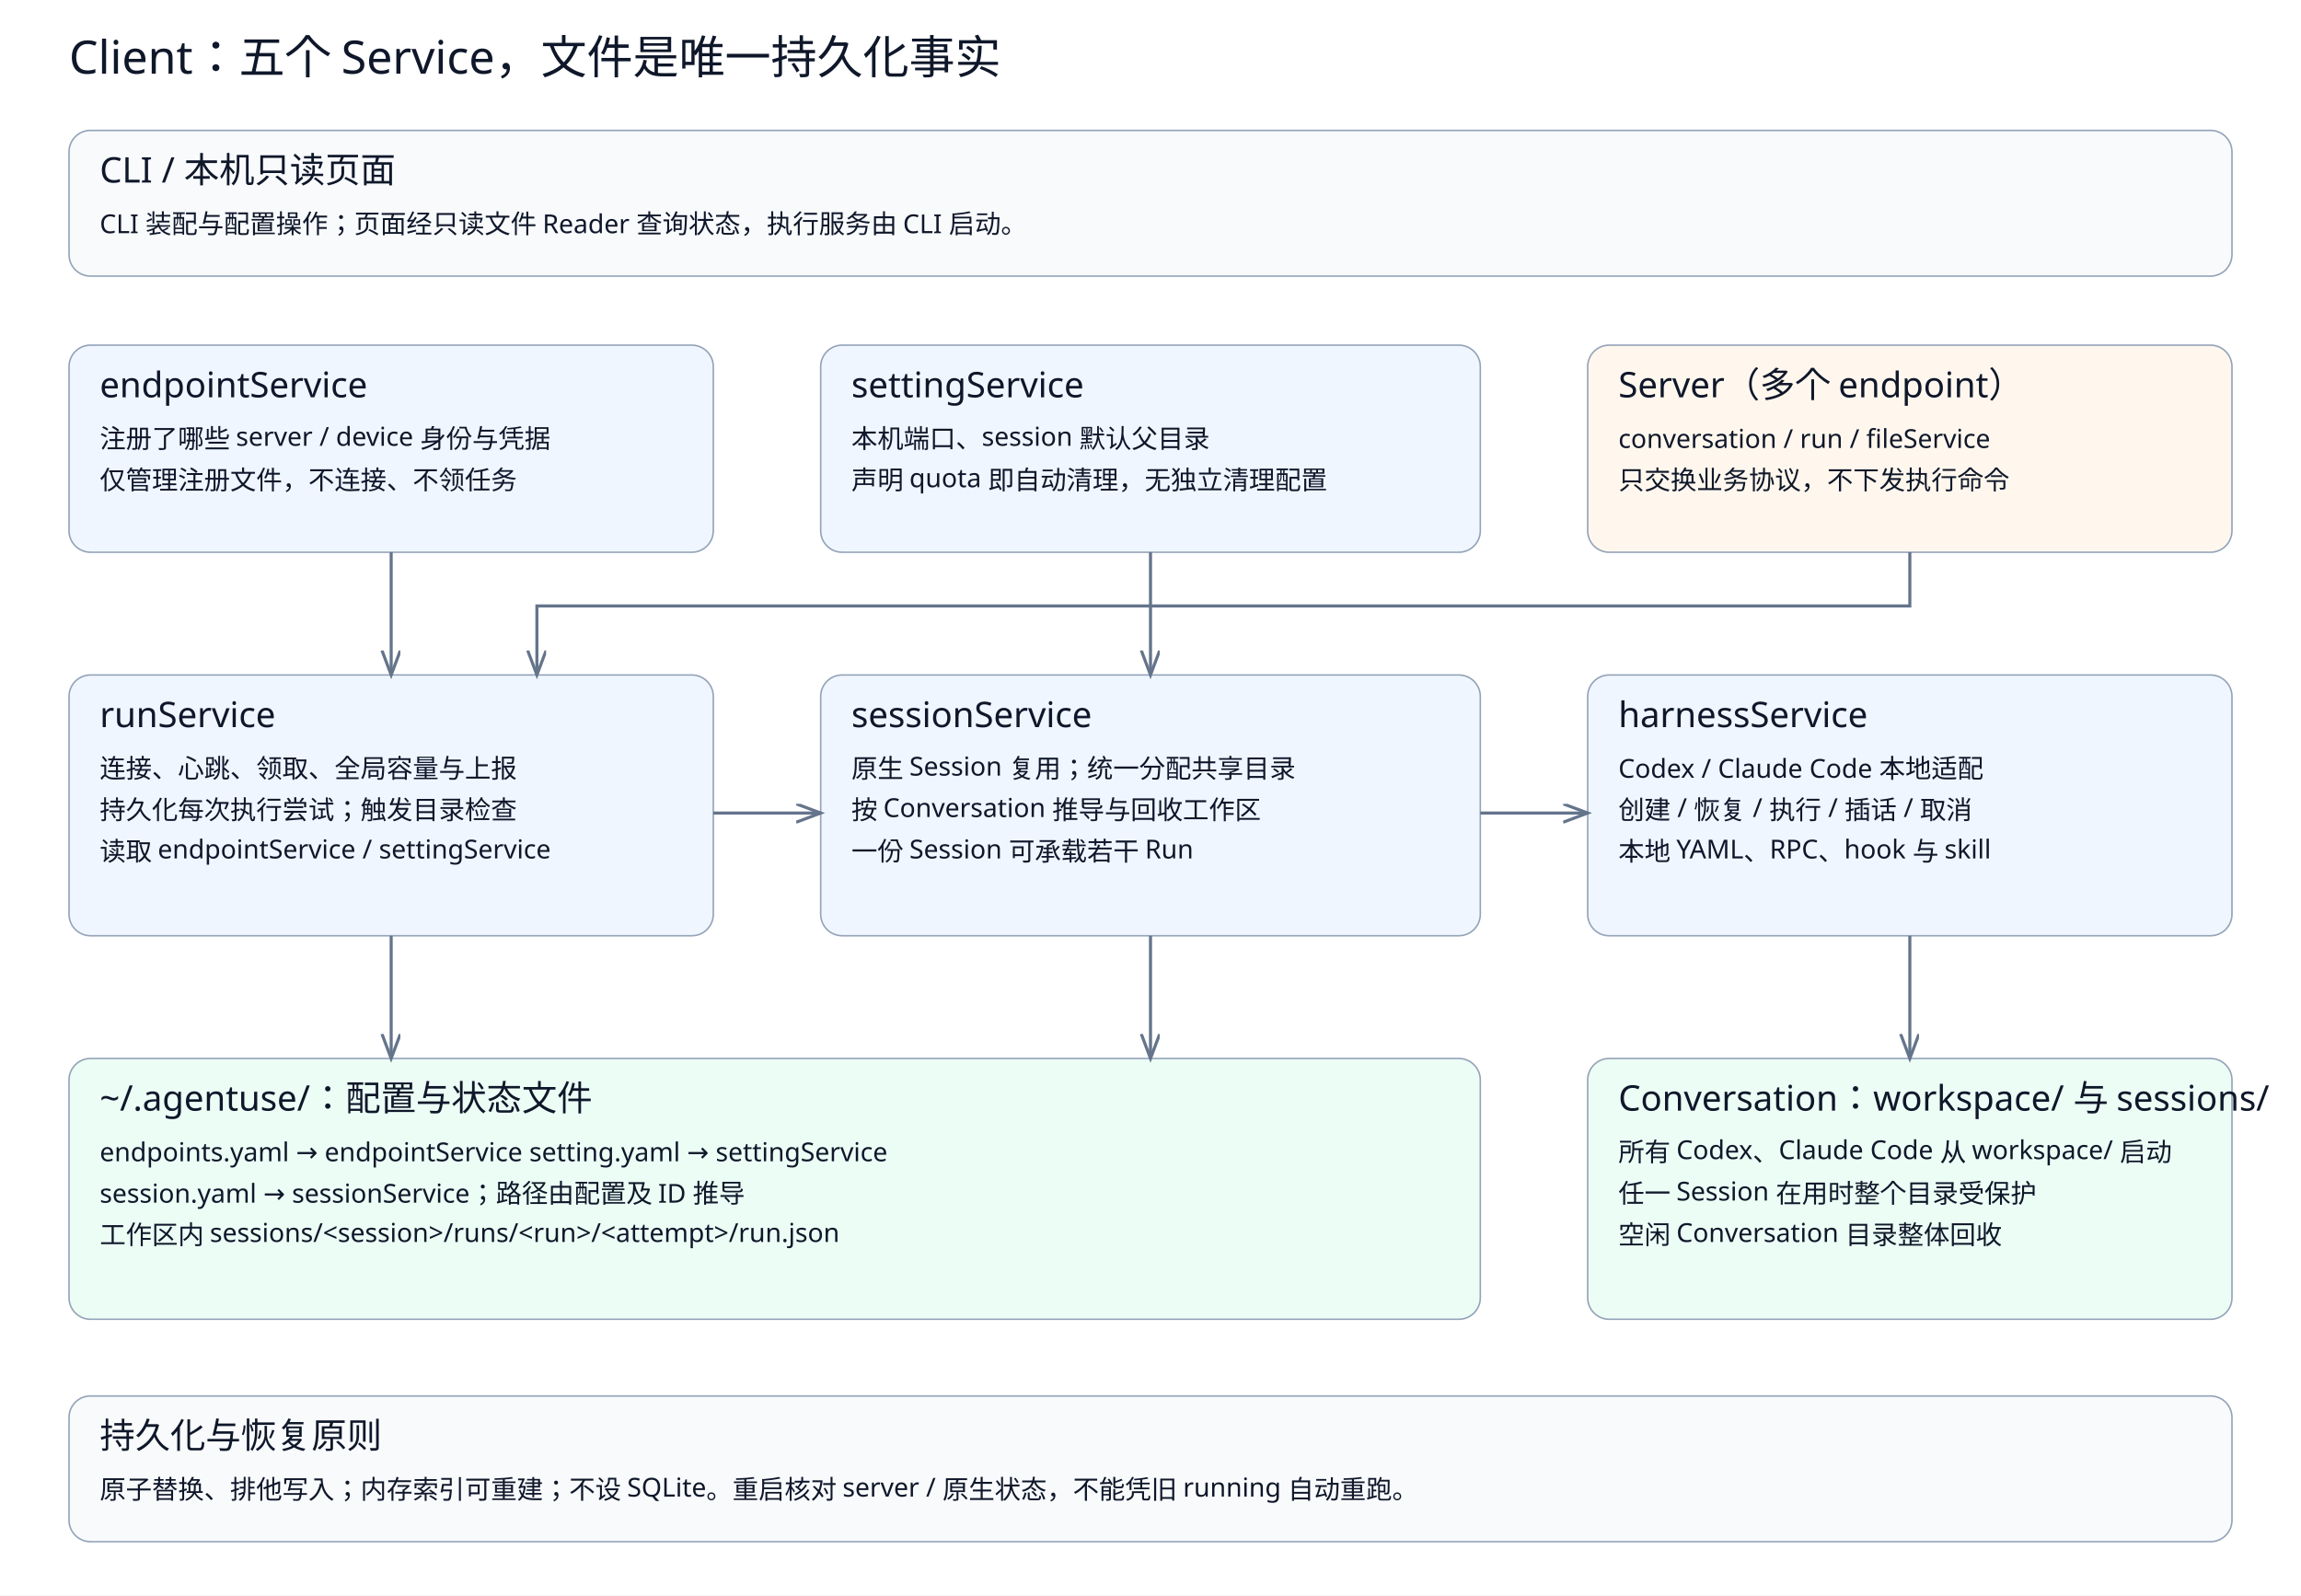
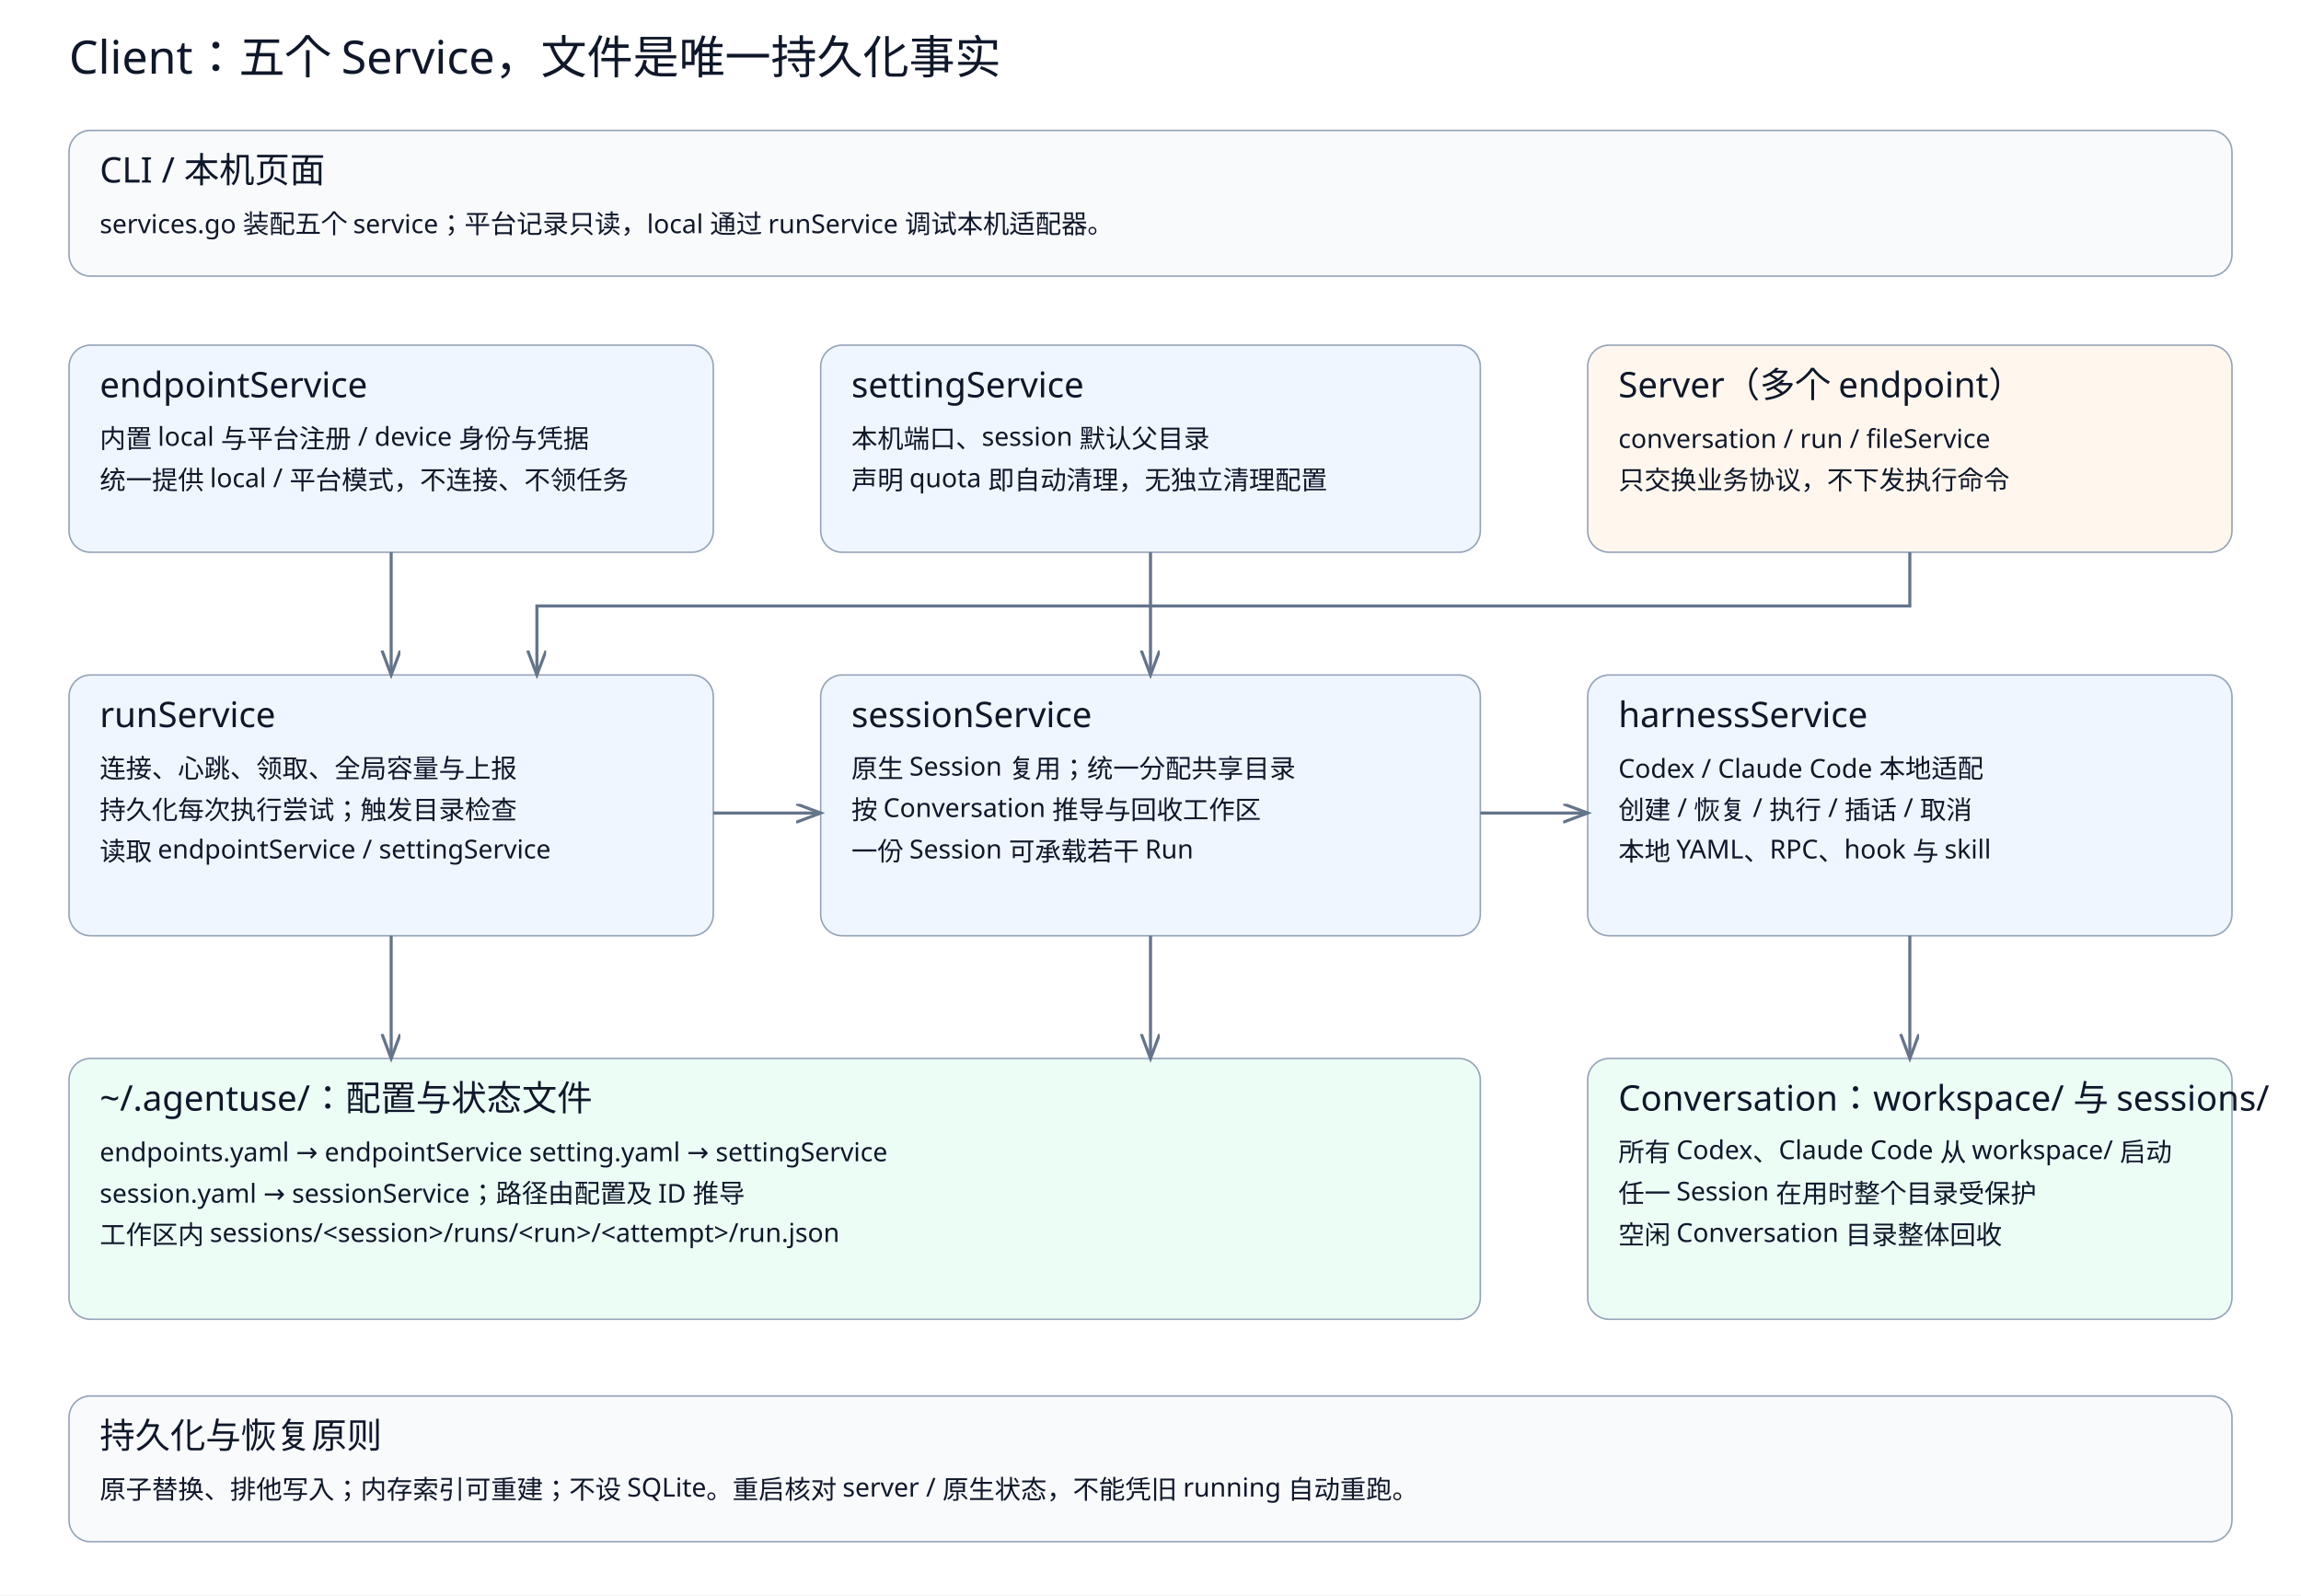
<svg xmlns="http://www.w3.org/2000/svg" width="1500" height="1040" viewBox="0 0 1500 1040">
  <defs>
    <marker id="arrow" markerWidth="10" markerHeight="10" refX="8" refY="3" orient="auto">
      <path d="M0,0 L8,3 L0,6" fill="none" stroke="#64748b" />
    </marker>
  </defs>
  <rect width="1500" height="1040" fill="#fff" />
  <g font-family="sans-serif" fill="#0f172a">
    <text x="45" y="48" font-size="30">Client：五个 Service，文件是唯一持久化事实</text>
    <rect x="45" y="85" width="1410" height="95" rx="14" fill="#f8fafc" stroke="#94a3b8" />
-     <text x="65" y="119" font-size="23">CLI / 本机只读页面</text>
-     <text x="65" y="152" font-size="17">CLI 装配与配置操作；页面经只读文件 Reader 查询状态，执行服务由 CLI 启动。</text>
+     <text x="65" y="119" font-size="23">CLI / 本机页面</text>
+     <text x="65" y="152" font-size="17">services.go 装配五个 service；平台记录只读，local 通过 runService 调试本机适配器。</text>
    <rect x="45" y="225" width="420" height="135" rx="14" fill="#eff6ff" stroke="#94a3b8" />
    <text x="65" y="259" font-size="23">endpointService</text>
-     <text x="65" y="292" font-size="17">注册了哪些 server / device 身份与凭据</text>
-     <text x="65" y="319" font-size="17">仅管理注册文件，不连接、不领任务</text>
+     <text x="65" y="292" font-size="17">内置 local 与平台注册 / device 身份与凭据</text>
+     <text x="65" y="319" font-size="17">统一提供 local / 平台模式，不连接、不领任务</text>
    <rect x="535" y="225" width="430" height="135" rx="14" fill="#eff6ff" stroke="#94a3b8" />
    <text x="555" y="259" font-size="23">settingService</text>
    <text x="555" y="292" font-size="17">本机端口、session 默认父目录</text>
    <text x="555" y="319" font-size="17">声明 quota 即自动清理，无独立清理配置</text>
    <rect x="1035" y="225" width="420" height="135" rx="14" fill="#fff7ed" stroke="#94a3b8" />
    <text x="1055" y="259" font-size="23">Server（多个 endpoint）</text>
    <text x="1055" y="292" font-size="17">conversation / run / fileService</text>
    <text x="1055" y="319" font-size="17">只交换业务协议，不下发执行命令</text>
    <rect x="45" y="440" width="420" height="170" rx="14" fill="#eff6ff" stroke="#94a3b8" />
    <text x="65" y="474" font-size="23">runService</text>
    <text x="65" y="507" font-size="17">连接、心跳、领取、全局容量与上报</text>
    <text x="65" y="534" font-size="17">持久化每次执行尝试；触发目录检查</text>
    <text x="65" y="561" font-size="17">读取 endpointService / settingService</text>
    <rect x="535" y="440" width="430" height="170" rx="14" fill="#eff6ff" stroke="#94a3b8" />
    <text x="555" y="474" font-size="23">sessionService</text>
    <text x="555" y="507" font-size="17">原生 Session 复用；统一分配共享目录</text>
    <text x="555" y="534" font-size="17">按 Conversation 推导与回收工作区</text>
    <text x="555" y="561" font-size="17">一份 Session 可承载若干 Run</text>
    <rect x="1035" y="440" width="420" height="170" rx="14" fill="#eff6ff" stroke="#94a3b8" />
    <text x="1055" y="474" font-size="23">harnessService</text>
    <text x="1055" y="507" font-size="17">Codex / Claude Code 本地适配</text>
    <text x="1055" y="534" font-size="17">创建 / 恢复 / 执行 / 插话 / 取消</text>
    <text x="1055" y="561" font-size="17">本地 YAML、RPC、hook 与 skill</text>
    <path d="M255,360 L255,440" stroke="#64748b" stroke-width="2" marker-end="url(#arrow)" fill="none" />
    <path d="M750,360 L750,440" stroke="#64748b" stroke-width="2" marker-end="url(#arrow)" fill="none" />
    <path d="M1245,360 L1245,395 L350,395 L350,440" stroke="#64748b" stroke-width="2" marker-end="url(#arrow)" fill="none" />
    <path d="M465,530 L535,530" stroke="#64748b" stroke-width="2" marker-end="url(#arrow)" fill="none" />
    <path d="M965,530 L1035,530" stroke="#64748b" stroke-width="2" marker-end="url(#arrow)" fill="none" />
    <rect x="45" y="690" width="920" height="170" rx="14" fill="#ecfdf5" stroke="#94a3b8" />
    <text x="65" y="724" font-size="23">~/.agentuse/：配置与状态文件</text>
    <text x="65" y="757" font-size="17">endpoints.yaml → endpointService      setting.yaml → settingService</text>
    <text x="65" y="784" font-size="17">session.yaml → sessionService；路径由配置及 ID 推导</text>
    <text x="65" y="811" font-size="17">工作区内 sessions/&lt;session&gt;/runs/&lt;run&gt;/&lt;attempt&gt;/run.json</text>
    <rect x="1035" y="690" width="420" height="170" rx="14" fill="#ecfdf5" stroke="#94a3b8" />
    <text x="1055" y="724" font-size="23">Conversation：workspace/ 与 sessions/</text>
    <text x="1055" y="757" font-size="17">所有 Codex、Claude Code 从 workspace/ 启动</text>
    <text x="1055" y="784" font-size="17">任一 Session 在用时整个目录受保护</text>
    <text x="1055" y="811" font-size="17">空闲 Conversation 目录整体回收</text>
    <path d="M255,610 L255,690" stroke="#64748b" stroke-width="2" marker-end="url(#arrow)" fill="none" />
    <path d="M750,610 L750,690" stroke="#64748b" stroke-width="2" marker-end="url(#arrow)" fill="none" />
    <path d="M1245,610 L1245,690" stroke="#64748b" stroke-width="2" marker-end="url(#arrow)" fill="none" />
    <rect x="45" y="910" width="1410" height="95" rx="14" fill="#f8fafc" stroke="#94a3b8" />
    <text x="65" y="944" font-size="23">持久化与恢复原则</text>
    <text x="65" y="977" font-size="17">原子替换、排他写入；内存索引可重建；不设 SQLite。重启核对 server / 原生状态，不能凭旧 running 自动重跑。</text>
  </g>
</svg>
